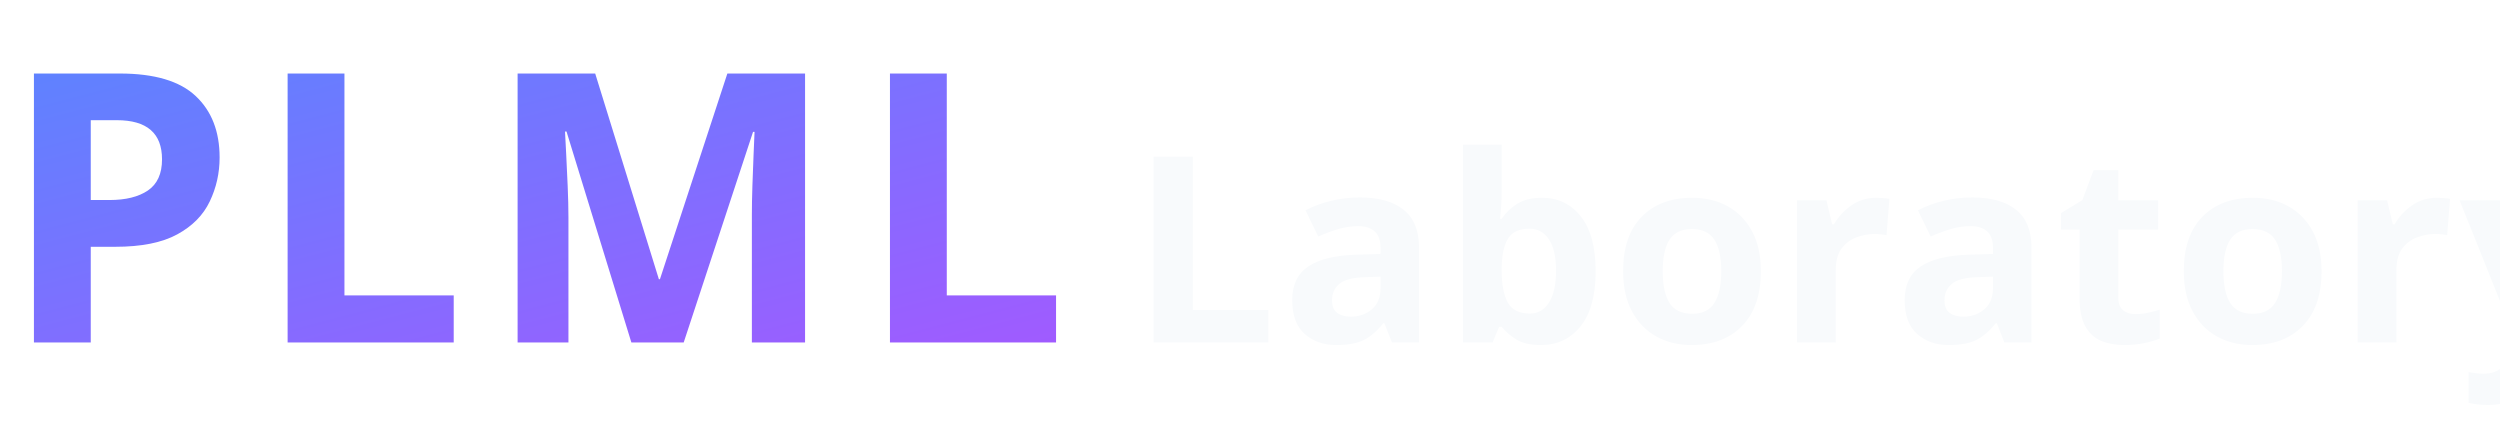
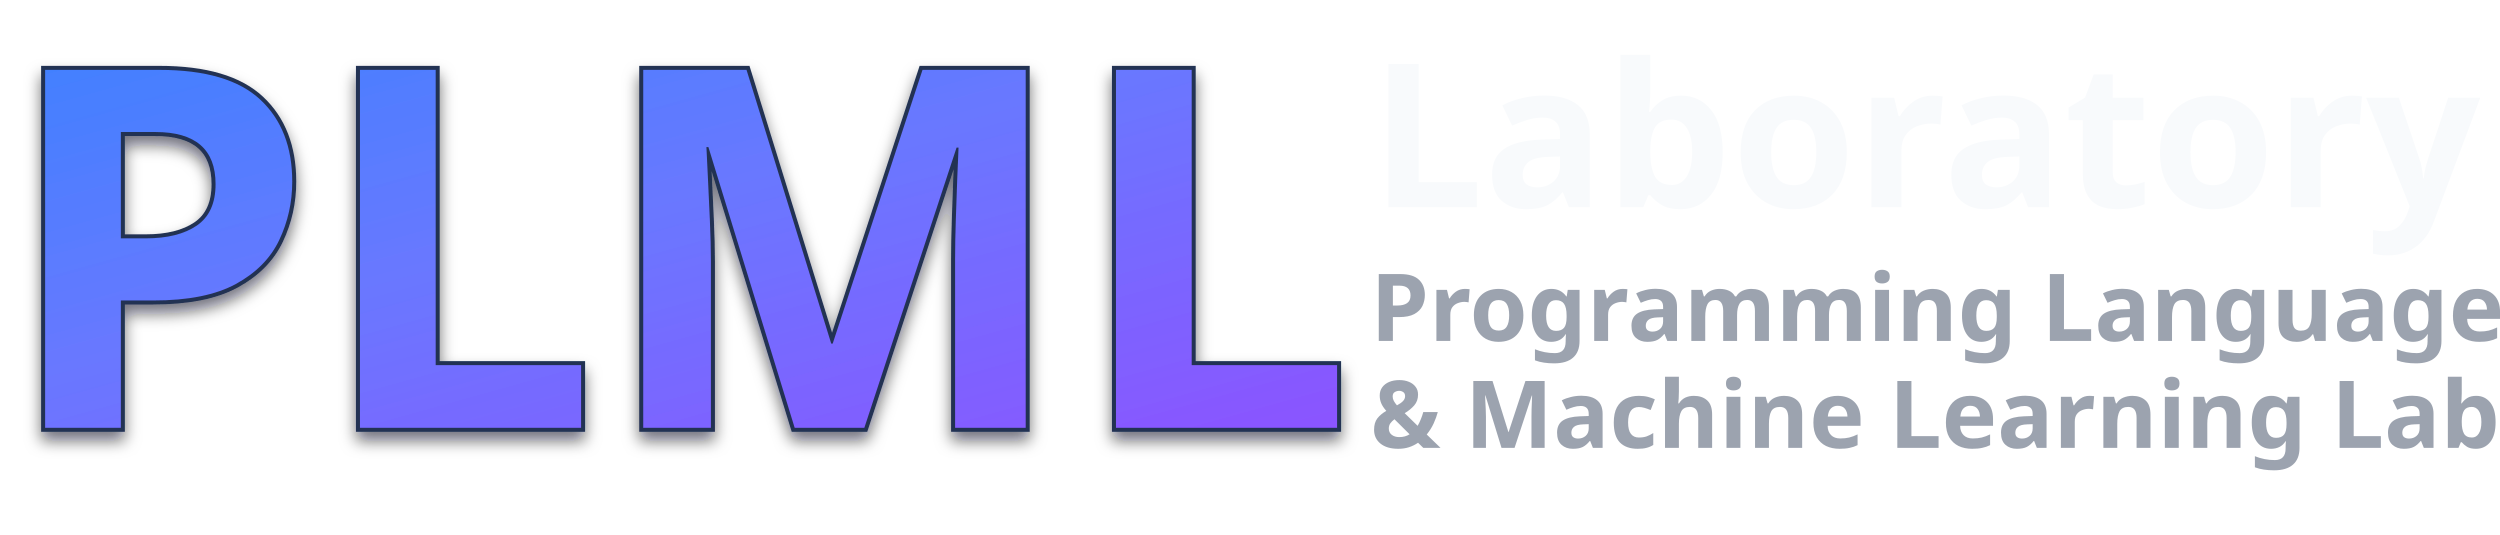
- <svg xmlns="http://www.w3.org/2000/svg" viewBox="0 0 365 64" role="img" aria-label="PLML Laboratory logo">
+ <svg xmlns="http://www.w3.org/2000/svg" viewBox="0 0 374 80" role="img" aria-label="PLML Laboratory logo">
  <defs>
    <linearGradient id="plml-accent" x1="0%" y1="0%" x2="100%" y2="100%">
-       <stop offset="0%" stop-color="#5f82ff" />
-       <stop offset="100%" stop-color="#a05bff" />
+       <stop offset="0%" stop-color="#4380ff" />
+       <stop offset="42%" stop-color="#6978ff" />
+       <stop offset="100%" stop-color="#8b54ff" />
    </linearGradient>
+     <filter id="plml-depth" x="-4%" y="-10%" width="108%" height="122%">
+       <feDropShadow dx="0" dy="1.4" stdDeviation="1.1" flood-color="#000716" flood-opacity="0.55" />
+     </filter>
  </defs>
-   <text x="0" y="50" font-family="'Pretendard', 'Aptos', sans-serif" font-size="55" font-weight="700" letter-spacing="2.5" fill="url(#plml-accent)">PLML</text>
-   <text x="165" y="50" font-family="'Pretendard', 'Aptos', sans-serif" font-size="38" font-weight="600" letter-spacing="0.6" fill="#f8fafc">Laboratory</text>
+   <text x="0" y="64" font-family="'Pretendard', 'Aptos', sans-serif" font-size="75" font-weight="700" letter-spacing="0" fill="url(#plml-accent)" stroke="#243153" stroke-width="1.2" paint-order="stroke fill" filter="url(#plml-depth)">PLML</text>
+   <text x="205" y="31" font-family="'Pretendard', 'Aptos', sans-serif" font-size="30" font-weight="700" letter-spacing="0" fill="#f8fafc">Laboratory</text>
+   <text x="205" y="51" font-family="'Pretendard', 'Aptos', sans-serif" font-size="14" font-weight="600" letter-spacing="0" fill="#9ca3af">Programming Language</text>
+   <text x="205" y="67" font-family="'Pretendard', 'Aptos', sans-serif" font-size="14" font-weight="600" letter-spacing="0" fill="#9ca3af">&amp; Machine Learning Lab.</text>
</svg>
